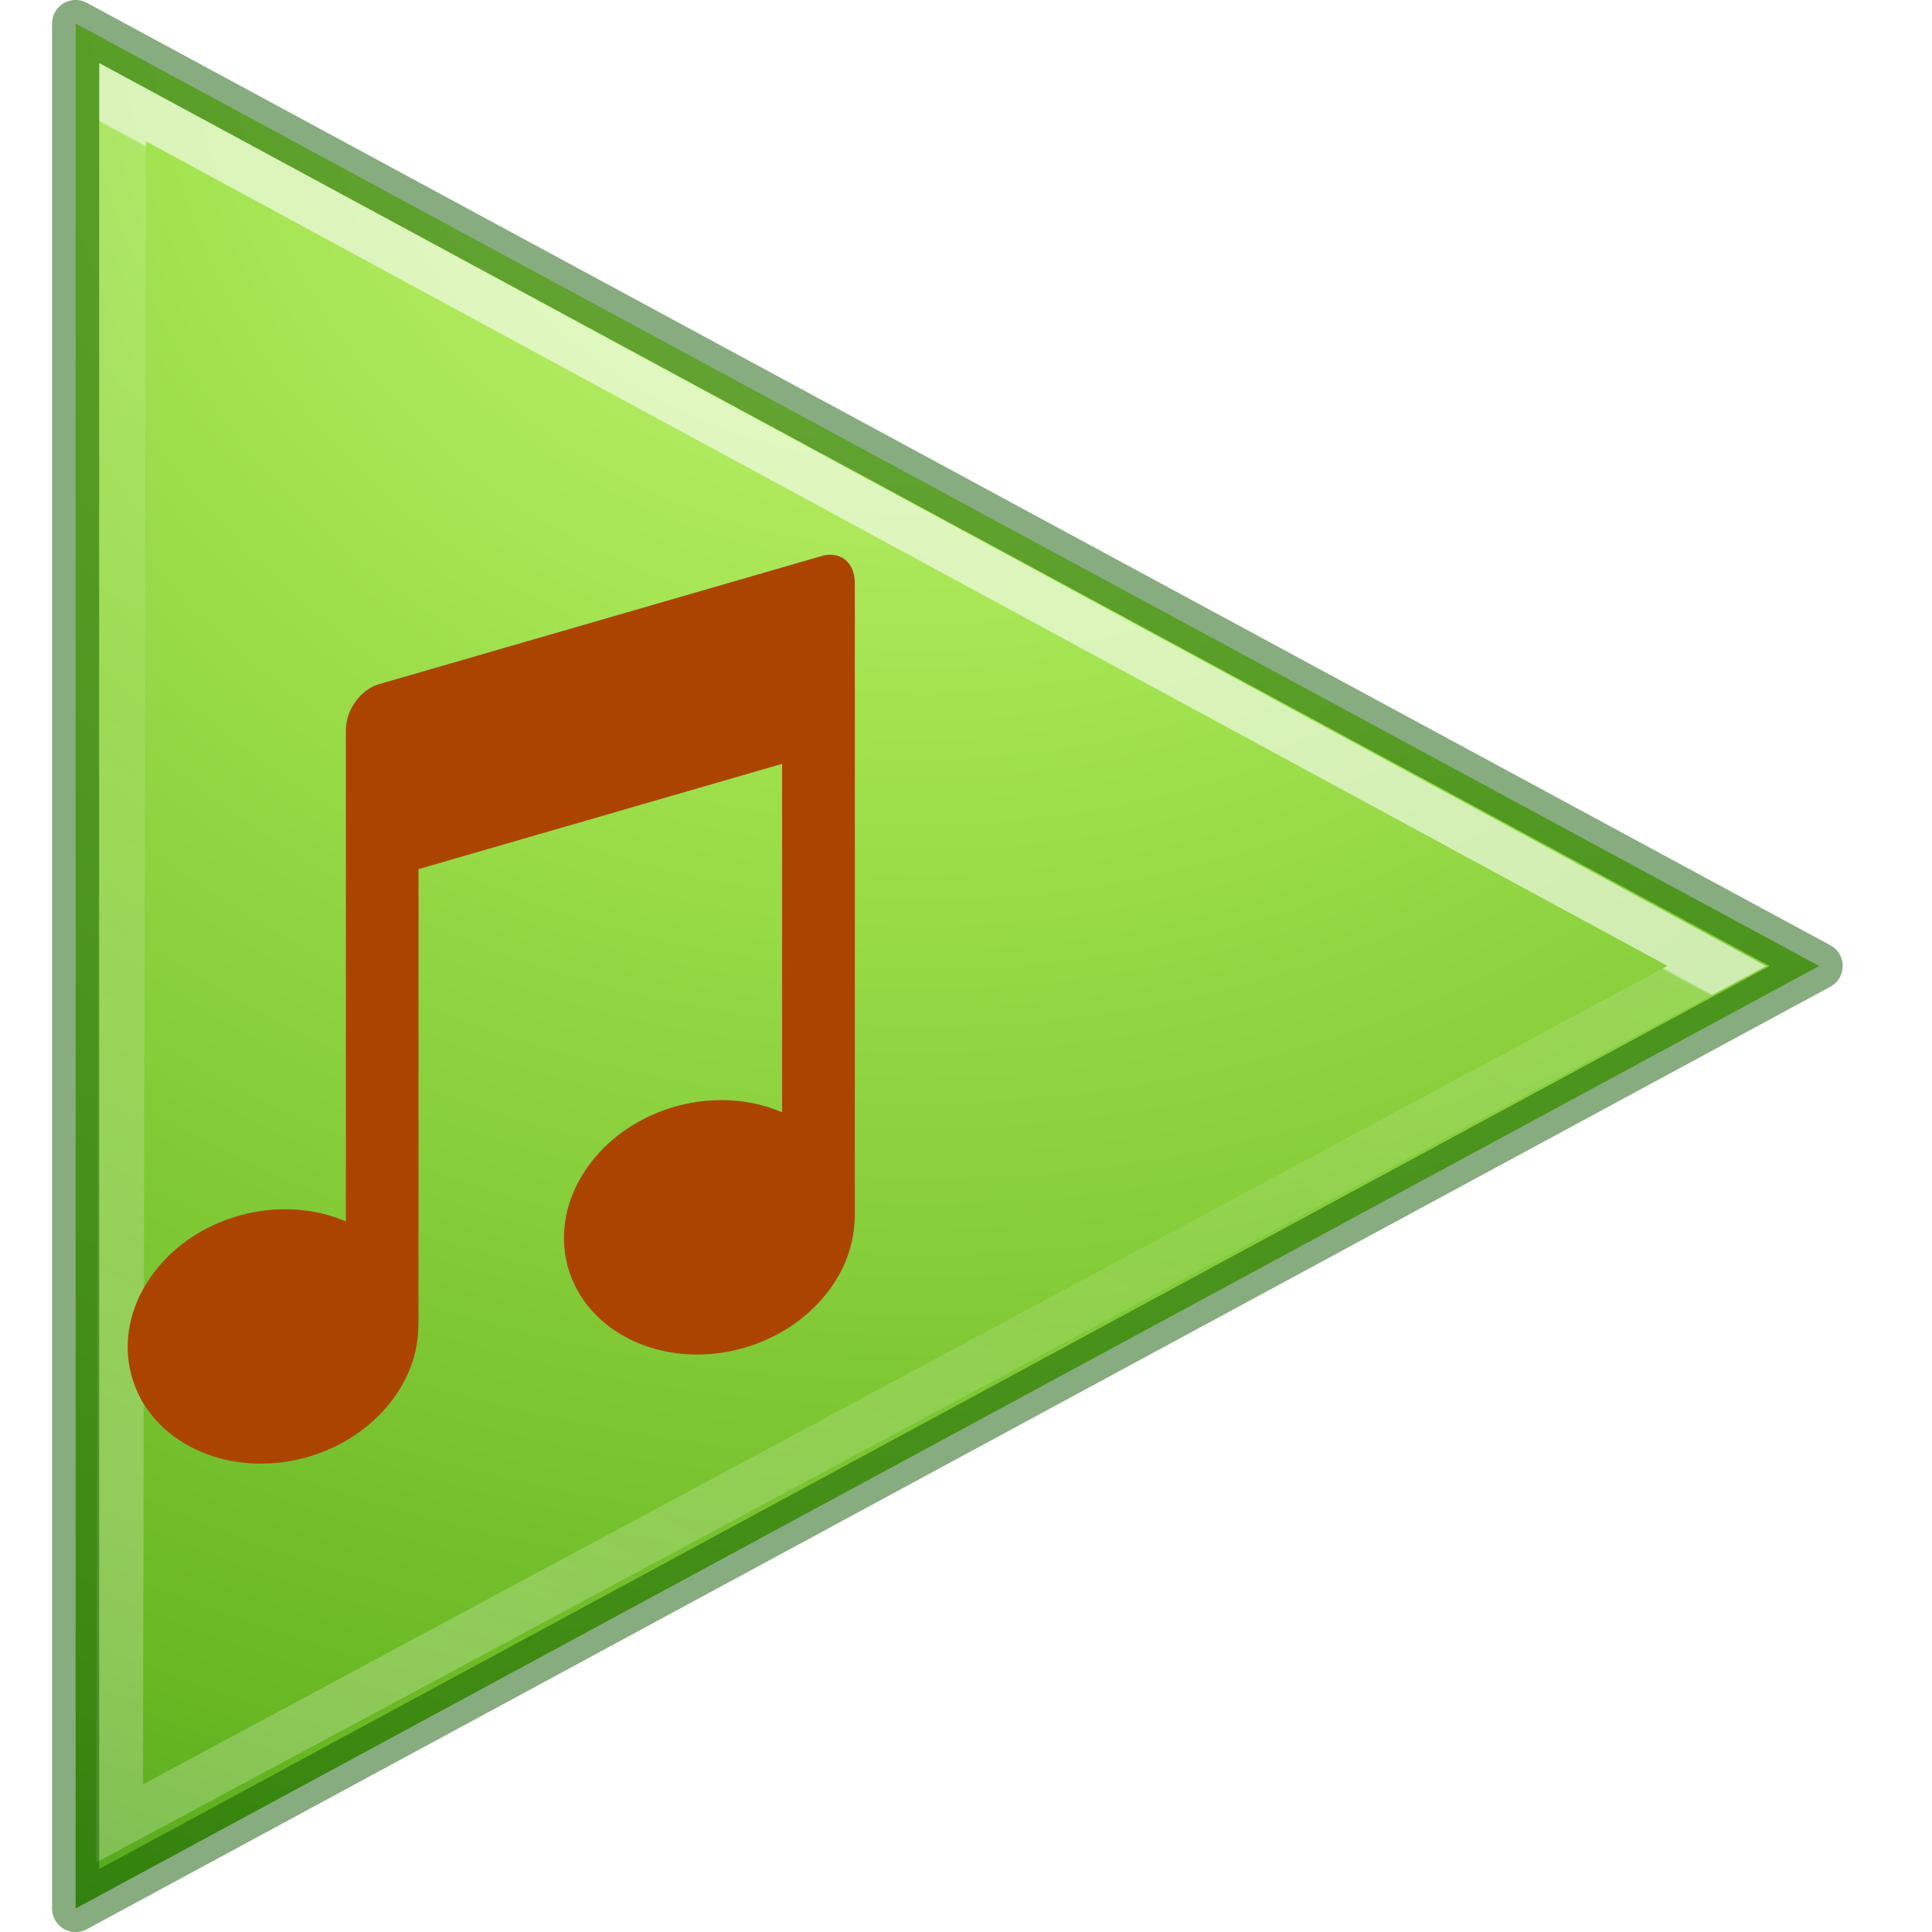
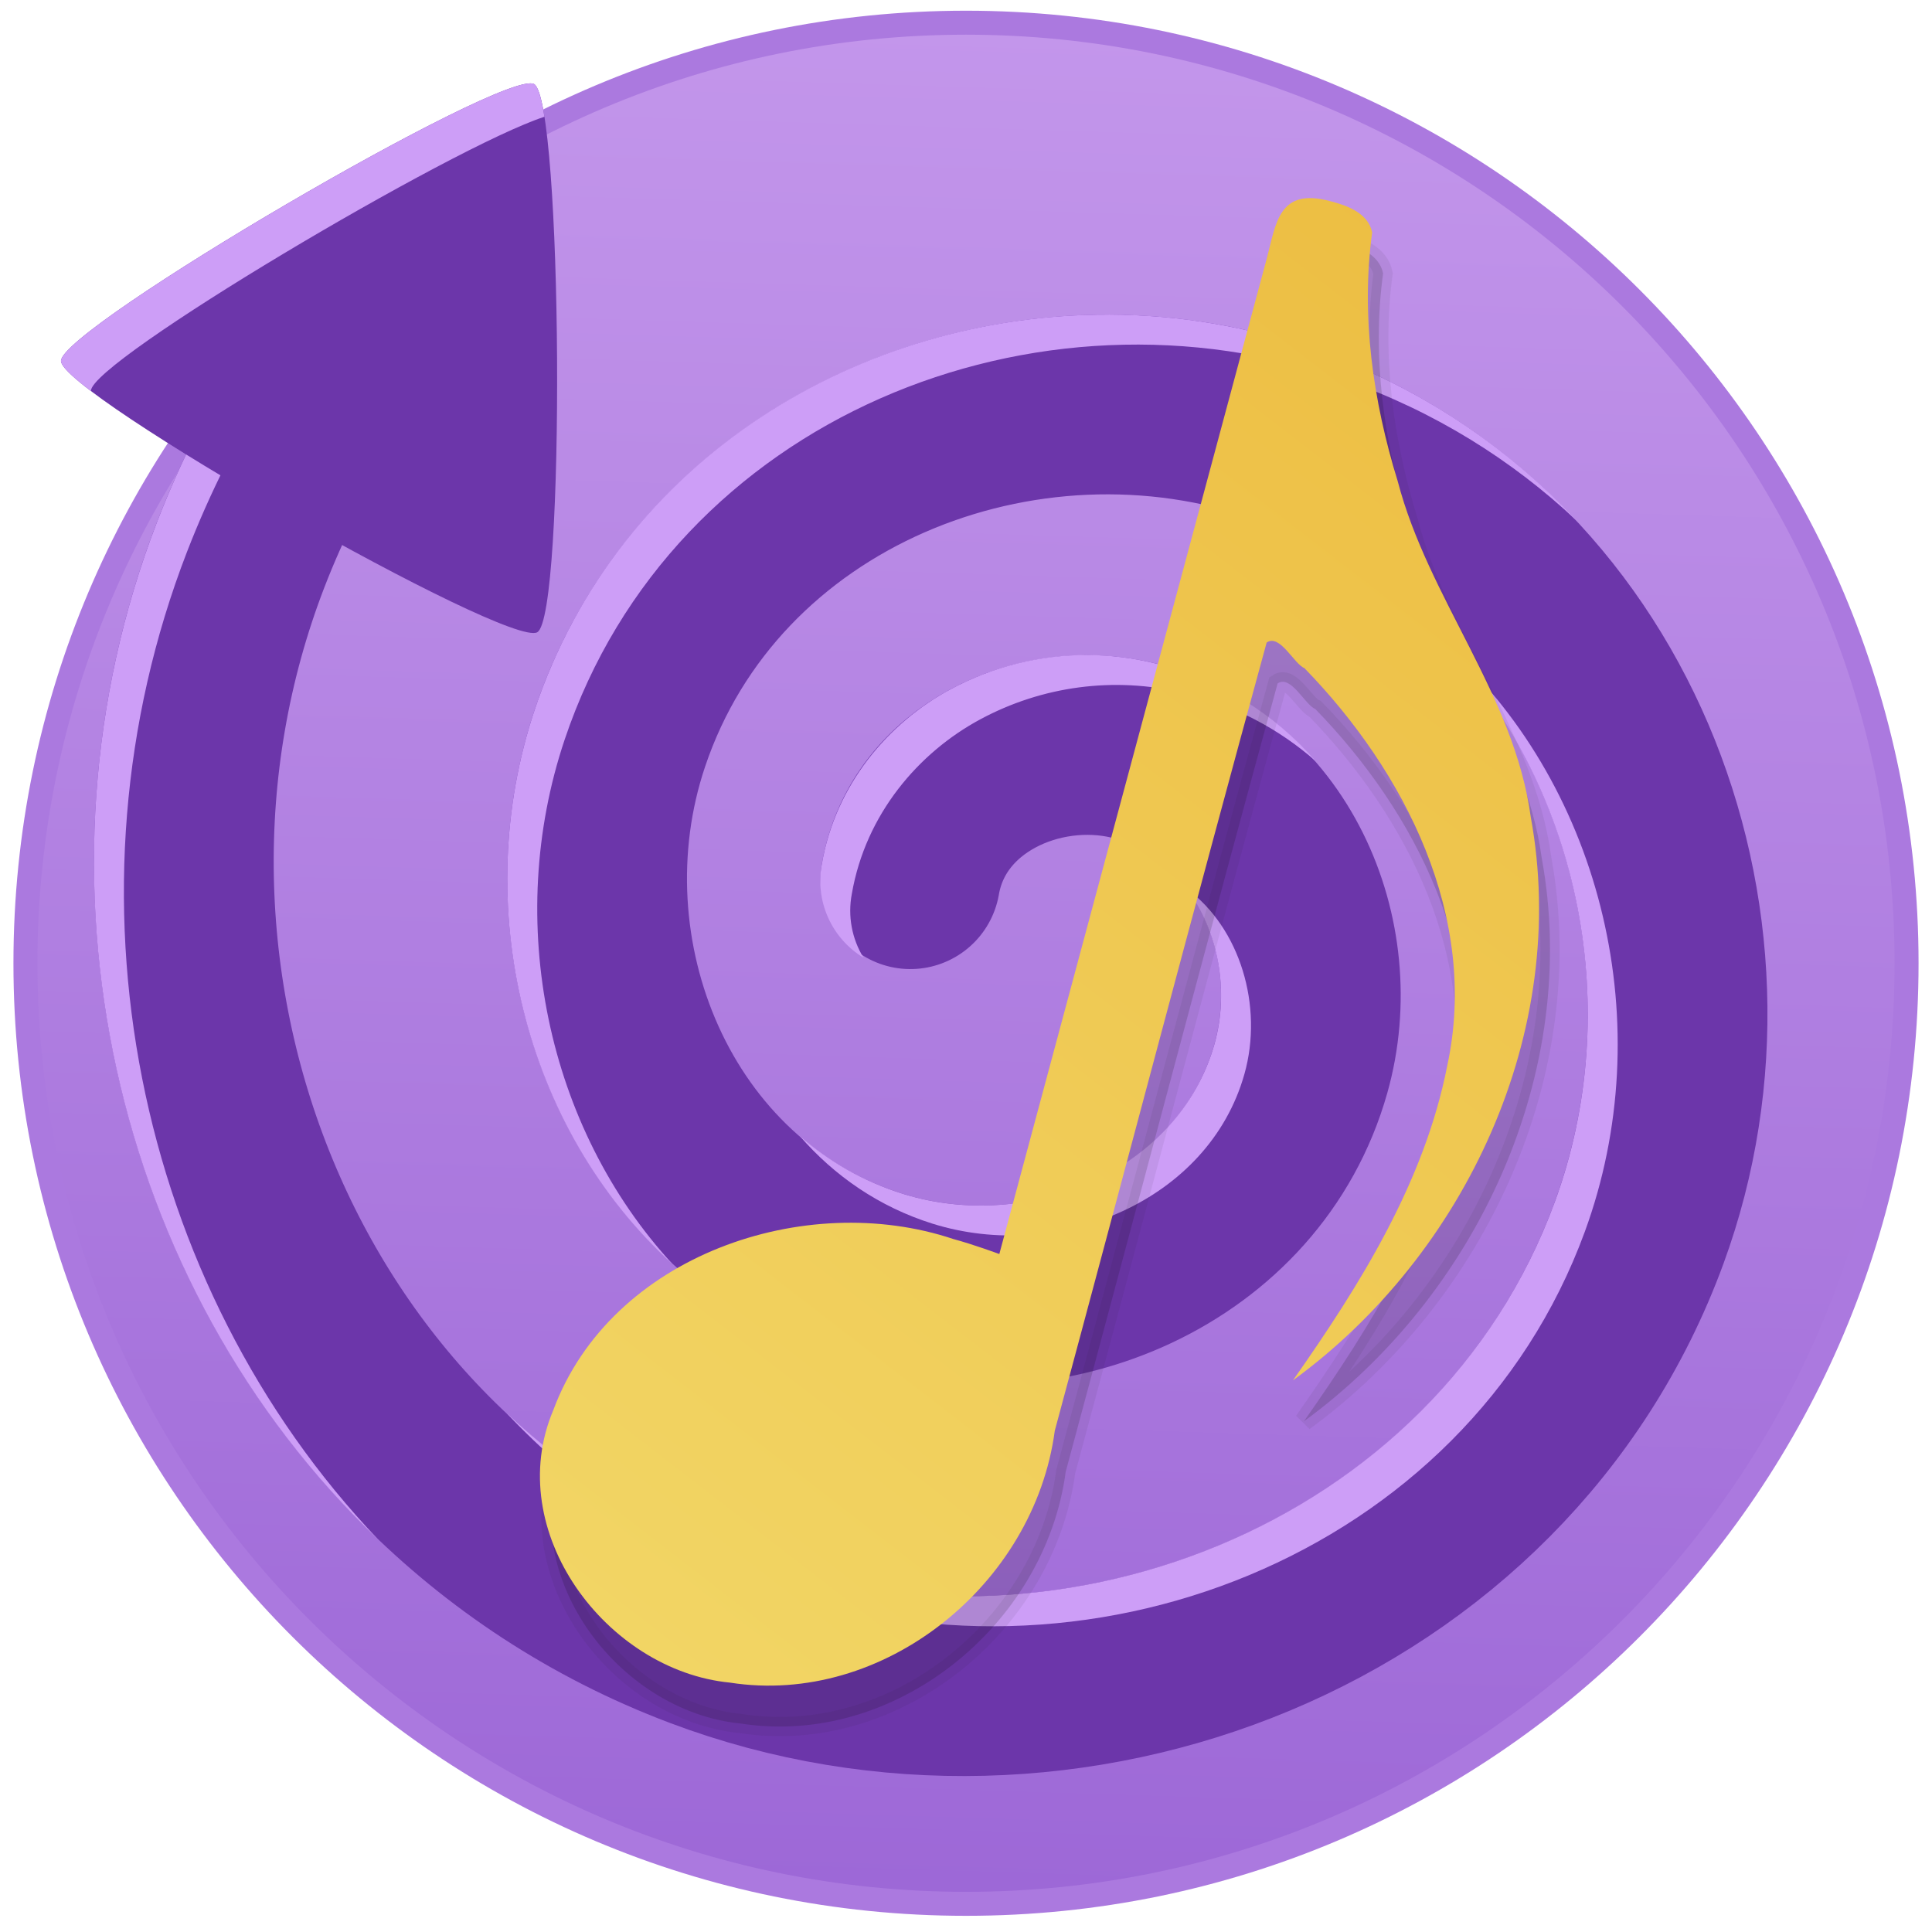
<svg xmlns="http://www.w3.org/2000/svg" xmlns:xlink="http://www.w3.org/1999/xlink" version="1.1" width="48" height="48" id="svg3326">
  <defs id="defs3328">
+     <linearGradient id="linearGradient28086">
+       <stop id="stop28082" offset="0" style="stop-color:#ecba3d;stop-opacity:1" />
+       <stop id="stop28084" offset="1" style="stop-color:#f2d666;stop-opacity:1" />
+     </linearGradient>
+     <marker orient="auto" refY="0" refX="0" id="TriangleOutS" style="overflow:visible">
+       <path id="path1114" d="M 5.77,0 -2.88,5 V -5 Z" style="fill:#000000;fill-opacity:1;fill-rule:evenodd;stroke:#000000;stroke-width:1pt;stroke-opacity:1" transform="scale(0.2)" />
+     </marker>
+     <marker orient="auto" refY="0" refX="0" id="DotM" style="overflow:visible">
+       <path id="path1030" d="m -2.5,-1 c 0,2.76 -2.24,5 -5,5 -2.76,0 -5,-2.24 -5,-5 0,-2.76 2.24,-5 5,-5 2.76,0 5,2.24 5,5 z" style="fill:#000000;fill-opacity:1;fill-rule:evenodd;stroke:#000000;stroke-width:1pt;stroke-opacity:1" transform="matrix(0.4,0,0,0.4,2.96,0.4)" />
+     </marker>
+     <marker orient="auto" refY="0" refX="0" id="DiamondL" style="overflow:visible">
+       <path id="path1045" d="M 0,-7.071 -7.071,0 0,7.071 7.071,0 Z" style="fill:#000000;fill-opacity:1;fill-rule:evenodd;stroke:#000000;stroke-width:1pt;stroke-opacity:1" transform="scale(0.8)" />
+     </marker>
+     <marker style="overflow:visible" id="marker24093" refX="0" refY="0" orient="auto">
+       <path transform="scale(-0.2)" style="fill:#85caf2;fill-opacity:1;fill-rule:evenodd;stroke:#85caf2;stroke-width:1pt;stroke-opacity:1" d="M 5.77,0 -2.88,5 V -5 Z" id="path24091" />
+     </marker>
+     <marker orient="auto" refY="0" refX="0" id="marker22425" style="overflow:visible">
+       <path id="path22423" d="M 5.77,0 -2.88,5 V -5 Z" style="fill:#01090d;fill-opacity:1;fill-rule:evenodd;stroke:#01090d;stroke-width:1pt;stroke-opacity:1" transform="scale(-0.2)" />
+     </marker>
+     <marker style="overflow:visible" id="marker9795" refX="0" refY="0" orient="auto">
+       <path transform="scale(-0.2)" style="fill:#85caf2;fill-opacity:1;fill-rule:evenodd;stroke:#85caf2;stroke-width:1pt;stroke-opacity:1" d="M 5.77,0 -2.88,5 V -5 Z" id="path9793" />
+     </marker>
+     <marker style="overflow:visible" id="marker4975" refX="0" refY="0" orient="auto">
+       <path transform="scale(-0.2)" style="fill:#85caf2;fill-opacity:1;fill-rule:evenodd;stroke:#85caf2;stroke-width:1pt;stroke-opacity:1" d="M 5.77,0 -2.88,5 V -5 Z" id="path4973" />
+     </marker>
+     <marker style="overflow:visible" id="marker4471" refX="0" refY="0" orient="auto">
+       <path transform="scale(-0.2)" style="fill:#341654;fill-opacity:1;fill-rule:evenodd;stroke:#341654;stroke-width:1pt;stroke-opacity:1" d="M 5.77,0 -2.88,5 V -5 Z" id="path4469" />
+     </marker>
+     <marker style="overflow:visible" id="marker4135" refX="0" refY="0" orient="auto">
+       <path transform="scale(-0.2)" style="fill:#85caf2;fill-opacity:1;fill-rule:evenodd;stroke:#85caf2;stroke-width:1pt;stroke-opacity:1" d="M 5.77,0 -2.88,5 V -5 Z" id="path4133" />
+     </marker>
+     <marker orient="auto" refY="0" refX="0" id="marker3467" style="overflow:visible">
+       <path id="path3465" d="M 5.77,0 -2.88,5 V -5 Z" style="fill:#341654;fill-opacity:1;fill-rule:evenodd;stroke:#341654;stroke-width:1pt;stroke-opacity:1" transform="scale(-0.2)" />
+     </marker>
+     <linearGradient id="linearGradient36194">
+       <stop id="stop36186" style="stop-color:#e2e2e2;stop-opacity:0.733" offset="0" />
+       <stop id="stop36188" style="stop-color:#dadada;stop-opacity:0.149" offset=".063" />
+       <stop id="stop36190" style="stop-color:#d9d9d9;stop-opacity:0.224" offset=".951" />
+       <stop id="stop36192" style="stop-color:#c1c1c1;stop-opacity:0.474" offset="1" />
+     </linearGradient>
+     <linearGradient id="linearGradient31686">
+       <stop id="stop31682" offset="0" style="stop-color:#c6f27b;stop-opacity:1" />
+       <stop id="stop31684" offset="1" style="stop-color:#8ec947;stop-opacity:1" />
+     </linearGradient>
+     <marker orient="auto" refY="0" refX="0" id="marker1293" style="overflow:visible">
+       <path id="path1169" d="M 5.77,0 -2.88,5 V -5 Z" style="fill:none;fill-opacity:0.439;fill-rule:evenodd;stroke:#9f9f9f;stroke-width:1pt;stroke-opacity:1" transform="scale(-0.2)" />
+     </marker>
+     <linearGradient id="linearGradient1011">
+       <stop offset="0" style="stop-color:#e2e2e2;stop-opacity:0.733" id="stop1003" />
+       <stop offset=".063" style="stop-color:#ffffff;stop-opacity:0.235" id="stop1005" />
+       <stop offset=".951" style="stop-color:#ffffff;stop-opacity:0.157" id="stop1007" />
+       <stop offset="1" style="stop-color:#c1c1c1;stop-opacity:0.393" id="stop1009" />
+     </linearGradient>
+     <linearGradient id="linearGradient966-6">
+       <stop style="stop-color:#c6f27b;stop-opacity:1" offset="0" id="stop962" />
+       <stop style="stop-color:#93d049;stop-opacity:1" offset="1" id="stop964" />
+     </linearGradient>
+     <marker style="overflow:visible" id="marker3551" refX="0" refY="0" orient="auto">
+       <path transform="matrix(0.3,0,0,0.3,-0.69,0)" d="M 8.719,4.034 -2.207,0.016 8.719,-4.002 c -1.745,2.372 -1.735,5.617 -6e-7,8.035 z" style="fill:#93d049;fill-opacity:1;fill-rule:evenodd;stroke:none;stroke-width:0.625;stroke-linejoin:round;stroke-opacity:1" id="path3549" />
+     </marker>
+     <marker orient="auto-start-reverse" refY="3" refX="5" id="ExperimentalArrow">
+       <path id="path1341" d="M 10,3 0,6 V 0 Z" style="fill:context-stroke;stroke:#93d049;stroke-opacity:1" />
+     </marker>
+     <marker orient="auto" refY="0" refX="0" id="TriangleInM" style="overflow:visible">
+       <path id="path1224" d="M 5.77,0 -2.88,5 V -5 Z" style="fill:#85caf2;fill-opacity:1;fill-rule:evenodd;stroke:#85caf2;stroke-width:1pt;stroke-opacity:1" transform="scale(-0.4)" />
+     </marker>
+     <marker orient="auto" refY="0" refX="0" id="TriangleInS" style="overflow:visible">
+       <path id="path1227" d="M 5.77,0 -2.88,5 V -5 Z" style="fill:#000000;fill-opacity:1;fill-rule:evenodd;stroke:#000000;stroke-width:1pt;stroke-opacity:1" transform="scale(-0.2)" />
+     </marker>
+     <marker orient="auto" refY="0" refX="0" id="Arrow1Sstart" style="overflow:visible">
+       <path id="path1100" d="M 0,0 5,-5 -12.5,0 5,5 Z" style="fill:#93d049;fill-opacity:1;fill-rule:evenodd;stroke:#93d049;stroke-width:1pt;stroke-opacity:1" transform="matrix(0.2,0,0,0.2,1.2,0)" />
+     </marker>
+     <marker style="overflow:visible" id="marker3234" refX="0" refY="0" orient="auto">
+       <path transform="scale(-0.4)" style="fill:#93d049;fill-opacity:1;fill-rule:evenodd;stroke:#93d049;stroke-width:1pt;stroke-opacity:1" d="M 5.77,0 -2.88,5 V -5 Z" id="path3232" />
+     </marker>
+     <linearGradient id="linearGradient2920">
+       <stop style="stop-color:#c396eb;stop-opacity:1;" offset="0" id="stop2916" />
+       <stop style="stop-color:#9d68d7;stop-opacity:1" offset="1" id="stop2918" />
+     </linearGradient>
+     <marker orient="auto" refY="0" refX="0" id="marker1974" style="overflow:visible">
+       <path id="path1972" d="M 5.77,0 -2.88,5 V -5 Z" style="fill:#93d049;fill-opacity:1;fill-rule:evenodd;stroke:#93d049;stroke-width:1pt;stroke-opacity:1" transform="scale(-0.4)" />
+     </marker>
+     <marker orient="auto" refY="0" refX="0" id="marker1562" style="overflow:visible">
+       <path id="path1560" d="M 5.77,0 -2.88,5 V -5 Z" style="fill:#93d049;fill-opacity:1;fill-rule:evenodd;stroke:#93d049;stroke-width:1pt;stroke-opacity:1" transform="scale(-0.4)" />
+     </marker>
    <linearGradient id="linearGradient3242-7-3-8-0-4-58-06">
      <stop offset="0" style="stop-color:#cdf87e;stop-opacity:1" id="stop3244-5-8-5-6-4-3-8" />
      <stop offset="0.262" style="stop-color:#a2e34f;stop-opacity:1" id="stop3246-9-5-1-5-3-0-7" />
      <stop offset="0.661" style="stop-color:#68b723;stop-opacity:1" id="stop3248-7-2-0-7-5-35-9" />
      <stop offset="1" style="stop-color:#1d7e0d;stop-opacity:1" id="stop3250-8-2-8-5-6-40-4" />
    </linearGradient>
-     <linearGradient gradientTransform="matrix(1.745985,0,0,1.721333,-21.26732,-21.65872)" gradientUnits="userSpaceOnUse" xlink:href="#linearGradient4275" id="linearGradient3038" y2="35.86" x2="17.064" y1="20.775" x1="25.354" />
+     <linearGradient gradientTransform="matrix(9.309598,0,0,9.178155,-110.4678,-115.4432)" gradientUnits="userSpaceOnUse" xlink:href="#linearGradient4275" id="linearGradient3038" y2="35.86" x2="17.064" y1="20.775" x1="25.354" />
    <linearGradient id="linearGradient4275">
      <stop id="stop4277" style="stop-color:#ffffff;stop-opacity:1" offset="0" />
      <stop id="stop4279" style="stop-color:#ffffff;stop-opacity:0.235" offset="0.002" />
      <stop id="stop4281" style="stop-color:#ffffff;stop-opacity:0.157" offset="0.392" />
      <stop id="stop4283" style="stop-color:#ffffff;stop-opacity:0.392" offset="1" />
    </linearGradient>
-     <radialGradient gradientTransform="matrix(0,2.234743,-2.425145,0,139.7838,-145.921)" gradientUnits="userSpaceOnUse" xlink:href="#linearGradient3242-7-3-8-0-4-58-06" id="radialGradient3900-3" fy="48.19" fx="65.08" r="31" cy="48.19" cx="65.08" />
+     <radialGradient gradientTransform="matrix(0,11.91566,-12.93088,0,748.2575,-778.01)" gradientUnits="userSpaceOnUse" xlink:href="#linearGradient3242-7-3-8-0-4-58-06" id="radialGradient3900-3" fy="48.19" fx="65.08" r="31" cy="48.19" cx="65.08" />
    <linearGradient y2="609.505" x2="302.857" y1="366.648" x1="302.857" gradientTransform="matrix(0.05498057,0,0,0.01200487,-79.64357,21.93261)" gradientUnits="userSpaceOnUse" id="linearGradient3118" xlink:href="#linearGradient5048" />
    <linearGradient id="linearGradient5048">
      <stop offset="0" style="stop-color:#000000;stop-opacity:0" id="stop5050" />
      <stop offset="0.5" style="stop-color:#000000;stop-opacity:1" id="stop5056" />
      <stop offset="1" style="stop-color:#000000;stop-opacity:0" id="stop5052" />
    </linearGradient>
    <radialGradient r="117.143" fy="486.648" fx="605.714" cy="486.648" cx="605.714" gradientTransform="matrix(-0.01881546,0,0,0.01200487,-61.70656,21.93263)" gradientUnits="userSpaceOnUse" id="radialGradient3115" xlink:href="#linearGradient5060" />
    <linearGradient id="linearGradient5060">
      <stop offset="0" style="stop-color:#000000;stop-opacity:1" id="stop5062" />
      <stop offset="1" style="stop-color:#000000;stop-opacity:0" id="stop5064" />
    </linearGradient>
    <radialGradient r="117.143" fy="486.648" fx="605.714" cy="486.648" cx="605.714" gradientTransform="matrix(0.01881548,0,0,0.01200487,-57.83748,21.93263)" gradientUnits="userSpaceOnUse" id="radialGradient3112" xlink:href="#linearGradient5060" />
    <linearGradient y2="47.013" x2="25.132" y1="0.985" x1="25.132" gradientTransform="matrix(0.793311,0,0,0.7630078,-78.80495,-9.42425)" gradientUnits="userSpaceOnUse" id="linearGradient3109" xlink:href="#linearGradient3600" />
    <linearGradient id="linearGradient3600">
      <stop offset="0" style="stop-color:#f4f4f4;stop-opacity:1" id="stop3602" />
      <stop offset="1" style="stop-color:#dbdbdb;stop-opacity:1" id="stop3604" />
    </linearGradient>
    <linearGradient y2="42.111" x2="24" y1="5.94" x1="24" gradientTransform="matrix(0.7283595,0,0,0.927003,-77.24611,-12.1896)" gradientUnits="userSpaceOnUse" id="linearGradient3106" xlink:href="#linearGradient3403" />
    <linearGradient id="linearGradient3403">
      <stop id="stop3405" style="stop-color:#ffffff;stop-opacity:1" offset="0" />
      <stop id="stop3407" style="stop-color:#ffffff;stop-opacity:0.235" offset="0" />
      <stop id="stop3409" style="stop-color:#ffffff;stop-opacity:0.157" offset="1" />
      <stop id="stop3411" style="stop-color:#ffffff;stop-opacity:0.392" offset="1" />
    </linearGradient>
    <linearGradient y2="2.906" x2="-51.786" y1="50.786" x1="-51.786" gradientTransform="matrix(0.6594387,0,0,0.7306668,-30.84788,-10.7475)" gradientUnits="userSpaceOnUse" id="linearGradient3170" xlink:href="#linearGradient3104-6" />
    <linearGradient id="linearGradient3104-6">
      <stop id="stop3106-3" style="stop-color:#000000;stop-opacity:0.318" offset="0" />
      <stop id="stop3108-9" style="stop-color:#000000;stop-opacity:0.24" offset="1" />
    </linearGradient>
    <linearGradient y2="75.924" x2="23.505" y1="21.422" x1="38.172" gradientTransform="matrix(0.5732751,-0.1554239,0.1542805,0.5825869,-12.73835,1.878769)" gradientUnits="userSpaceOnUse" id="linearGradient4321" xlink:href="#linearGradient4417" />
    <linearGradient id="linearGradient4417">
      <stop style="stop-color:#ffa154;stop-opacity:1" offset="0" id="stop4419" />
      <stop style="stop-color:#cc3b02;stop-opacity:1" offset="1" id="stop4421" />
    </linearGradient>
+     <linearGradient id="linearGradient4170">
+       <stop id="stop869" offset="0" style="stop-color:#93d049;stop-opacity:1" />
+       <stop id="stop871" offset="1" style="stop-color:#378a04;stop-opacity:1" />
+     </linearGradient>
+     <linearGradient xlink:href="#linearGradient3924-2-2-5-8" gradientUnits="userSpaceOnUse" gradientTransform="matrix(5.955903,0,0,5.971914,-14.94191,-14.98377)" y2="43" y1="5" x2="24" x1="24" id="linearGradient3180" />
+     <linearGradient id="linearGradient3924-2-2-5-8">
+       <stop id="stop875" style="stop-color:#ffffff;stop-opacity:1" offset="0" />
+       <stop id="stop877" style="stop-color:#ffffff;stop-opacity:0.235" offset=".063" />
+       <stop id="stop879" style="stop-color:#ffffff;stop-opacity:0.157" offset=".951" />
+       <stop id="stop881" style="stop-color:#ffffff;stop-opacity:0.392" offset="1" />
+     </linearGradient>
+     <radialGradient xlink:href="#linearGradient3688-166-749-4-0-3-8" gradientUnits="userSpaceOnUse" gradientTransform="matrix(2.003784,0,0,1.4,27.98813,-17.4)" fy="43.5" fx="4.993" r="2.5" cy="43.5" cx="4.993" id="radialGradient3337-2-2" />
+     <linearGradient id="linearGradient3688-166-749-4-0-3-8">
+       <stop id="stop885" style="stop-color:#181818;stop-opacity:1" offset="0" />
+       <stop id="stop887" style="stop-color:#181818;stop-opacity:0" offset="1" />
+     </linearGradient>
+     <radialGradient xlink:href="#linearGradient3688-166-749-4-0-3-8" gradientUnits="userSpaceOnUse" gradientTransform="matrix(2.003784,0,0,1.4,-20.01187,-104.4)" fy="43.5" fx="4.993" r="2.5" cy="43.5" cx="4.993" id="radialGradient3339-1-4" />
+     <linearGradient id="linearGradient3702-501-757-8-4-1-1">
+       <stop id="stop896" style="stop-color:#181818;stop-opacity:0" offset="0" />
+       <stop id="stop898" style="stop-color:#181818;stop-opacity:1" offset=".5" />
+       <stop id="stop900" style="stop-color:#181818;stop-opacity:0" offset="1" />
+     </linearGradient>
+     <linearGradient xlink:href="#linearGradient3702-501-757-8-4-1-1" gradientUnits="userSpaceOnUse" y2="39.999" y1="47.028" x2="25.058" x1="25.058" id="linearGradient4159" />
+     <linearGradient xlink:href="#linearGradient4170" gradientUnits="userSpaceOnUse" y2="59" y1="5" x2="32" x1="32" id="linearGradient4166" gradientTransform="matrix(4.157895,0,0,4.157895,-5.052852,-4.710531)" />
+     <radialGradient xlink:href="#linearGradient3688-166-749-4-0-3-8" gradientUnits="userSpaceOnUse" gradientTransform="matrix(2.003784,0,0,1.4,27.98813,-17.4)" fy="43.5" fx="4.993" r="2.5" cy="43.5" cx="4.993" id="radialGradient3337-2-2-5" />
+     <radialGradient xlink:href="#linearGradient3688-166-749-4-0-3-8" gradientUnits="userSpaceOnUse" gradientTransform="matrix(2.003784,0,0,1.4,-20.01187,-104.4)" fy="43.5" fx="4.993" r="2.5" cy="43.5" cx="4.993" id="radialGradient3339-1-4-9" />
+     <linearGradient xlink:href="#linearGradient2920" id="linearGradient2950" gradientUnits="userSpaceOnUse" x1="61.558" y1="194.856" x2="176.621" y2="55.669" />
+     <mask maskUnits="userSpaceOnUse" id="mask2946">
+       <path style="color:#000000;clip-rule:nonzero;display:inline;overflow:visible;visibility:visible;opacity:1;isolation:auto;mix-blend-mode:normal;color-interpolation:sRGB;color-interpolation-filters:linearRGB;solid-color:#000000;solid-opacity:1;fill:url(#linearGradient2950);fill-opacity:1;fill-rule:nonzero;stroke:none;stroke-width:5.792;stroke-linecap:butt;stroke-linejoin:miter;stroke-miterlimit:4;stroke-dasharray:none;stroke-dashoffset:0;stroke-opacity:1;marker:none;color-rendering:auto;image-rendering:auto;shape-rendering:auto;text-rendering:auto;enable-background:accumulate" d="m 170.807,54.608 c -0.63,-0.11 -1.318,-0.062 -2.048,0.147 L 98.19,75.186 c -2.917,0.845 -5.26,4.111 -5.26,7.319 v 78.262 c -5.045,-2.18 -11.007,-2.539 -16.698,-1.007 -12.481,3.384 -20.307,14.78 -17.478,25.454 2.831,10.665 15.231,16.569 27.705,13.191 10.277,-2.799 17.678,-11.176 18.01,-20.386 l 0.045,-1.584 v -71.791 l 57.922,-16.766 v 55.512 c -5.045,-2.18 -11.007,-2.539 -16.698,-1.007 -12.481,3.384 -20.307,14.78 -17.478,25.454 2.831,10.665 15.231,16.569 27.705,13.191 10.277,-2.799 17.678,-11.176 18.01,-20.386 l 0.045,-0.611 V 59.02 c 0,-2.407 -1.322,-4.083 -3.213,-4.412 z" id="path2948" />
+     </mask>
+     <linearGradient xlink:href="#linearGradient2920" id="linearGradient947" gradientUnits="userSpaceOnUse" gradientTransform="matrix(0.8843085,0,0,0.8843085,266.5639,17.63047)" x1="61.558" y1="194.856" x2="176.621" y2="55.669" />
+     <linearGradient xlink:href="#linearGradient966-6" id="linearGradient1021" gradientUnits="userSpaceOnUse" x1="128.265" y1="22.77" x2="133.458" y2="228.819" />
+     <mask maskUnits="userSpaceOnUse" id="mask1017">
+       <circle r="103.019" cy="127.095" cx="128" id="circle1019" style="opacity:1;fill:url(#linearGradient1021);fill-opacity:1;fill-rule:evenodd;stroke:none;stroke-width:0;stroke-linecap:round;stroke-linejoin:round;stroke-miterlimit:4;stroke-dasharray:none;stroke-dashoffset:0;stroke-opacity:0.522;paint-order:markers fill stroke" />
+     </mask>
+     <linearGradient xlink:href="#linearGradient2920" id="linearGradient1795" gradientUnits="userSpaceOnUse" gradientTransform="matrix(0.2239388,0,0,0.2239388,-4.664168,203.4703)" x1="129.086" y1="23.176" x2="122.622" y2="229.876" />
+     <linearGradient xlink:href="#linearGradient36194" id="linearGradient1797" gradientUnits="userSpaceOnUse" x1="130.705" y1="25.857" x2="128.954" y2="229.079" />
+     <linearGradient xlink:href="#linearGradient31686" id="linearGradient1799" gradientUnits="userSpaceOnUse" gradientTransform="matrix(0.9187645,0,0,0.9187645,14.97629,11.25205)" x1="173.65" y1="57.028" x2="68.535" y2="197.263" />
+     <radialGradient xlink:href="#linearGradient3688-166-749-4-0-3-8" id="radialGradient3946" gradientUnits="userSpaceOnUse" gradientTransform="matrix(1.974098,0,0,1.4,26.45127,-17.40253)" cx="4.993" cy="43.5" fx="4.993" fy="43.5" r="2.5" />
+     <radialGradient xlink:href="#linearGradient3688-166-749-4-0-3-8" id="radialGradient3948" gradientUnits="userSpaceOnUse" gradientTransform="matrix(1.974098,0,0,1.4,-21.54873,-104.3975)" cx="4.993" cy="43.5" fx="4.993" fy="43.5" r="2.5" />
+     <linearGradient xlink:href="#linearGradient3702-501-757-8-4-1-1" id="linearGradient3950" gradientUnits="userSpaceOnUse" x1="25.058" y1="47.028" x2="25.058" y2="39.999" gradientTransform="matrix(0.8796297,0,0,1,2.888892,-0.00253193)" />
+     <radialGradient xlink:href="#linearGradient5060" id="radialGradient3976" gradientUnits="userSpaceOnUse" gradientTransform="matrix(1.414902,0,0,0.1697883,406.0032,133.7437)" cx="-4.029" cy="93.468" fx="-4.029" fy="93.468" r="35.338" />
+     <linearGradient xlink:href="#linearGradient3924" id="linearGradient3965" gradientUnits="userSpaceOnUse" gradientTransform="matrix(2.72973,0,0,2.72973,321.7894,17.09874)" x1="24" y1="6.04" x2="24" y2="48.535" />
+     <linearGradient id="linearGradient3924">
+       <stop id="stop3926" style="stop-color:#ffffff;stop-opacity:1" offset="0" />
+       <stop id="stop3928" style="stop-color:#ffffff;stop-opacity:0.235" offset="0.063" />
+       <stop id="stop3930" style="stop-color:#ffffff;stop-opacity:0.157" offset="0.951" />
+       <stop id="stop3932" style="stop-color:#ffffff;stop-opacity:0.392" offset="1" />
+     </linearGradient>
+     <linearGradient xlink:href="#linearGradient899" id="linearGradient910" gradientUnits="userSpaceOnUse" gradientTransform="translate(198.8255,27.08522)" x1="201.477" y1="6.027" x2="201.477" y2="123.027" />
+     <linearGradient id="linearGradient899">
+       <stop offset="0" style="stop-color:#f282f1;stop-opacity:1" id="stop895" />
+       <stop offset="1" style="stop-color:#a56de2;stop-opacity:1" id="stop897" />
+     </linearGradient>
+     <linearGradient gradientTransform="translate(329.3029,31.61223)" xlink:href="#linearGradient902" id="linearGradient904" x1="32" y1="1" x2="32" y2="119" gradientUnits="userSpaceOnUse" />
+     <linearGradient id="linearGradient902">
+       <stop style="stop-color:#770087;stop-opacity:1;" offset="0" id="stop898-6" />
+       <stop style="stop-color:#452981;stop-opacity:1" offset="1" id="stop900-4" />
+     </linearGradient>
+     <linearGradient x1="183.867" y1="33.44" x2="158.697" y2="41.644" id="linearGradient5228-5" xlink:href="#linearGradient966-6" gradientUnits="userSpaceOnUse" gradientTransform="matrix(4.526353,-1.212833,1.220391,4.554562,-640.6238,175.2583)" />
+     <linearGradient id="linearGradient5803">
+       <stop id="stop5805" style="stop-color:#ffffff;stop-opacity:1" offset="0" />
+       <stop id="stop5807" style="stop-color:#fafafa;stop-opacity:1" offset="1" />
+     </linearGradient>
+     <linearGradient xlink:href="#linearGradient28086" id="linearGradient28076" x1="164.481" y1="-13.057" x2="129.301" y2="247" gradientUnits="userSpaceOnUse" gradientTransform="matrix(0.1610647,0.09299074,-0.09299074,0.1610647,17.15773,198.9894)" />
  </defs>
-   <path style="color:#000000;clip-rule:nonzero;display:inline;overflow:visible;visibility:visible;opacity:1;isolation:auto;mix-blend-mode:normal;color-interpolation:sRGB;color-interpolation-filters:linearRGB;solid-color:#000000;solid-opacity:1;fill:url(#radialGradient3900-3);fill-opacity:1;fill-rule:nonzero;stroke:none;stroke-width:1.154;stroke-linecap:butt;stroke-linejoin:miter;stroke-miterlimit:4;stroke-dasharray:none;stroke-dashoffset:0;stroke-opacity:1;marker:none;color-rendering:auto;image-rendering:auto;shape-rendering:auto;text-rendering:auto;enable-background:accumulate" id="path3375" d="M 1.879,47.416 V 0.585 L 45.196,24 Z" />
-   <path style="color:#000000;clip-rule:nonzero;display:inline;overflow:visible;visibility:visible;opacity:0.6;isolation:auto;mix-blend-mode:normal;color-interpolation:sRGB;color-interpolation-filters:linearRGB;solid-color:#000000;solid-opacity:1;fill:none;fill-opacity:1;fill-rule:nonzero;stroke:url(#linearGradient3038);stroke-width:1.162;stroke-linecap:butt;stroke-linejoin:miter;stroke-miterlimit:4;stroke-dasharray:none;stroke-dashoffset:0;stroke-opacity:1;marker:none;color-rendering:auto;image-rendering:auto;shape-rendering:auto;text-rendering:auto;enable-background:accumulate" id="path2294" d="M 2.971,45.302 3.045,2.535 42.652,24 Z" />
-   <path style="color:#000000;clip-rule:nonzero;display:inline;overflow:visible;visibility:visible;opacity:0.5;isolation:auto;mix-blend-mode:normal;color-interpolation:sRGB;color-interpolation-filters:linearRGB;solid-color:#000000;solid-opacity:1;fill:none;fill-opacity:1;fill-rule:nonzero;stroke:#0f5a00;stroke-width:1.171;stroke-linecap:round;stroke-linejoin:round;stroke-miterlimit:4;stroke-dasharray:none;stroke-dashoffset:0;stroke-opacity:1;marker:none;color-rendering:auto;image-rendering:auto;shape-rendering:auto;text-rendering:auto;enable-background:accumulate" id="path3375-9" d="M 1.879,47.416 V 0.585 L 45.196,24 Z" />
-   <path id="path4201" d="m 20.737,13.79 c -0.098,-0.017 -0.206,-0.01 -0.319,0.023 l -11.005,3.186 c -0.455,0.132 -0.82,0.641 -0.82,1.141 V 30.346 C 7.805,30.006 6.875,29.95 5.987,30.189 4.041,30.716 2.821,32.494 3.262,34.158 3.703,35.822 5.637,36.742 7.582,36.216 9.185,35.779 10.339,34.473 10.391,33.036 l 0.007,-0.247 V 21.593 l 9.033,-2.615 v 8.657 c -0.787,-0.34 -1.717,-0.396 -2.604,-0.157 -1.946,0.528 -3.167,2.305 -2.726,3.97 0.441,1.663 2.375,2.584 4.321,2.057 1.603,-0.436 2.757,-1.743 2.809,-3.179 l 0.007,-0.095 V 14.478 c 0,-0.375 -0.206,-0.637 -0.501,-0.688 z" style="color:#000000;clip-rule:nonzero;display:inline;overflow:visible;visibility:visible;opacity:1;isolation:auto;mix-blend-mode:normal;color-interpolation:sRGB;color-interpolation-filters:linearRGB;solid-color:#000000;solid-opacity:1;fill:#aa4400;fill-opacity:1;fill-rule:nonzero;stroke:none;stroke-width:0.903;stroke-linecap:butt;stroke-linejoin:miter;stroke-miterlimit:4;stroke-dasharray:none;stroke-dashoffset:0;stroke-opacity:1;marker:none;color-rendering:auto;image-rendering:auto;shape-rendering:auto;text-rendering:auto;enable-background:accumulate" />
+   <g id="layer1" style="display:none" transform="translate(0,-208)">
+     <rect style="opacity:1;fill:#000000;fill-opacity:1;fill-rule:evenodd;stroke:none;stroke-width:0.375;stroke-linecap:round;stroke-linejoin:round;stroke-miterlimit:4;stroke-dasharray:none;stroke-opacity:1;paint-order:markers fill stroke" id="rect866" width="48" height="48" x="0" y="-256" transform="scale(1,-1)" />
+   </g>
+   <g id="layer2" style="display:none" transform="translate(0,-208)">
+     <g transform="matrix(6.565109,0,0,2.969925,-29.5626,111.4135)" style="opacity:0.6" id="g1015">
+       <rect width="5" height="7" x="38" y="40" style="fill:url(#radialGradient3337-2-2-5);fill-opacity:1;stroke:none" id="rect1009" />
+       <rect width="5" height="7" x="-10" y="-47" transform="scale(-1)" style="fill:url(#radialGradient3339-1-4-9);fill-opacity:1;stroke:none" id="rect1011" />
+       <rect width="28" height="7" x="10" y="40" style="fill:url(#linearGradient4159);fill-opacity:1;stroke:none" id="rect1013" />
+     </g>
+     <rect width="228.684" height="228.684" x="13.658" y="14" rx="12.474" ry="12.474" style="color:#000000;display:inline;overflow:visible;visibility:visible;opacity:1;fill:url(#linearGradient4166);fill-opacity:1;fill-rule:nonzero;stroke:none;stroke-width:4.158;marker:none;enable-background:accumulate" id="rect1017" />
+     <rect width="220.368" height="220.959" x="17.816" y="17.867" rx="8.316" ry="8.316" style="opacity:0.3;fill:none;stroke:url(#linearGradient3180);stroke-width:4.158;stroke-linecap:round;stroke-linejoin:round;stroke-miterlimit:4;stroke-dasharray:none;stroke-dashoffset:0;stroke-opacity:1" id="rect1021" />
+     <rect width="228.684" height="228.684" x="13.658" y="14" rx="12.474" ry="12.474" style="color:#000000;display:inline;overflow:visible;visibility:visible;opacity:0.7;fill:none;stroke:#000000;stroke-width:4.158;stroke-linecap:round;stroke-linejoin:round;stroke-miterlimit:4;stroke-dasharray:none;stroke-dashoffset:0;stroke-opacity:1;marker:none;enable-background:accumulate" id="rect1023" />
+   </g>
+   <g id="layer4" style="display:inline" transform="translate(0,-208)">
+     <circle r="23.07" cy="231.932" cx="24" id="circle1773" style="opacity:1;fill:none;fill-opacity:1;fill-rule:evenodd;stroke:#7e30ce;stroke-width:1.192;stroke-linecap:round;stroke-linejoin:round;stroke-miterlimit:4;stroke-dasharray:none;stroke-dashoffset:0;stroke-opacity:0.647;paint-order:markers fill stroke" />
+     <circle style="opacity:1;fill:url(#linearGradient1795);fill-opacity:1;fill-rule:evenodd;stroke:none;stroke-width:0;stroke-linecap:round;stroke-linejoin:round;stroke-miterlimit:4;stroke-dasharray:none;stroke-dashoffset:0;stroke-opacity:0.522;paint-order:markers fill stroke" id="circle1775" cx="24" cy="231.932" r="23.07" />
+     <circle r="103.019" cy="127.095" cx="128" id="circle1777" style="opacity:1;fill:none;fill-opacity:1;fill-rule:evenodd;stroke:url(#linearGradient1797);stroke-width:5.323;stroke-linecap:round;stroke-linejoin:round;stroke-miterlimit:4;stroke-dasharray:none;stroke-dashoffset:0;stroke-opacity:1;paint-order:markers fill stroke" mask="url(#mask1017)" transform="matrix(0.2239388,0,0,0.2239388,-4.664169,203.4703)" />
+   </g>
+   <g id="layer5" style="display:inline" transform="translate(0,-208)">
+     <g id="g28104" transform="translate(-300.7479)">
+       <path d="m 705.435,-38.016 c -7.042,10.998 -22.456,11.904 -32.547,4.754 -14.21,-10.07 -15.137,-30.564 -5.069,-43.863 13.382,-17.677 39.44,-18.605 56.199,-5.313 21.379,16.955 22.291,49.01 5.5,69.463 -20.77,25.3 -59.22,26.18 -83.583,5.638 -29.425,-24.811 -30.262,-70.026 -5.734,-98.502 29.065,-33.745 81.391,-34.525 114.174,-5.795 38.248,33.52 38.961,93.284 5.822,130.556 -38.166,42.926 -105.679,43.564 -147.616,5.821 -40.569,-36.511 -48.129,-98.303 -20.819,-144.898" id="path28090" style="fill:none;fill-rule:evenodd;stroke:#6c36aa;stroke-width:15;stroke-linecap:round;stroke-miterlimit:4;stroke-dasharray:none;stroke-opacity:1" />
+       <path id="path28092" d="m 699.731,-139.749 c -1.423,-0.009 -2.845,0.015 -4.266,0.072 -22.732,0.924 -44.981,10.404 -60.947,28.941 -26.296,30.53 -26.253,78.365 3.6,106.473 -26.82,-28.411 -25.982,-74.004 -0.6,-103.473 15.966,-18.537 38.215,-28.018 60.947,-28.941 22.732,-0.924 45.949,6.711 63.854,22.402 1.039,0.91 2.046,1.843 3.033,2.787 -1.908,-1.997 -3.915,-3.931 -6.035,-5.789 -16.785,-14.71 -38.239,-22.338 -59.586,-22.473 z m -107.797,11.998 a 7.501,7.501 0 0 0 -6.643,3.803 C 556.909,-75.523 563.858,-11.833 604.522,27.469 566.528,-12.015 560.621,-73.738 588.291,-120.949 a 7.501,7.501 0 0 1 10.105,-2.889 7.501,7.501 0 0 0 -6.463,-3.914 z m 162.746,26.814 c 29.687,31.342 28.761,82.428 -0.088,114.875 -35.272,39.672 -98.063,40.266 -136.994,5.229 -0.813,-0.732 -1.606,-1.479 -2.391,-2.232 1.723,1.799 3.517,3.546 5.391,5.232 38.931,35.037 101.722,34.443 136.994,-5.229 29.789,-33.505 29.807,-86.883 -2.912,-117.875 z m -56.223,1.908 c -13.811,-0.203 -27.542,5.389 -36.617,17.377 -11.699,15.454 -11.373,38.767 3.68,52.1 -12.038,-13.62 -11.544,-34.749 -0.68,-49.1 16.134,-21.312 46.979,-22.413 66.838,-6.664 1.064,0.844 2.069,1.731 3.047,2.635 -1.834,-1.996 -3.841,-3.886 -6.047,-5.635 -8.688,-6.89 -19.479,-10.555 -30.221,-10.713 z m 25.508,26.818 c 13.258,14.882 12.675,38.739 -0.244,54.475 -17.944,21.857 -51.642,22.632 -72.951,4.664 -0.685,-0.578 -1.342,-1.175 -1.992,-1.777 1.55,1.67 3.205,3.271 4.992,4.777 21.309,17.968 55.007,17.193 72.951,-4.664 13.826,-16.842 13.524,-42.987 -2.756,-57.475 z m -18.744,26.572 a 7.501,7.501 0 0 0 -6.102,3.578 c -4.463,6.97 -14.988,7.572 -21.895,2.678 -0.312,-0.221 -0.615,-0.452 -0.91,-0.688 1.105,1.374 2.402,2.621 3.91,3.689 6.907,4.895 17.432,4.29 21.895,-2.68 a 7.501,7.501 0 0 1 10.023,-2.584 7.501,7.501 0 0 0 -6.922,-3.994 z" style="color:#000000;font-style:normal;font-variant:normal;font-weight:normal;font-stretch:normal;font-size:medium;line-height:normal;font-family:sans-serif;font-variant-ligatures:normal;font-variant-position:normal;font-variant-caps:normal;font-variant-numeric:normal;font-variant-alternates:normal;font-feature-settings:normal;text-indent:0;text-align:start;text-decoration:none;text-decoration-line:none;text-decoration-style:solid;text-decoration-color:#000000;letter-spacing:normal;word-spacing:normal;text-transform:none;writing-mode:lr-tb;direction:ltr;text-orientation:mixed;dominant-baseline:auto;baseline-shift:baseline;text-anchor:start;white-space:normal;shape-padding:0;clip-rule:nonzero;display:inline;overflow:visible;visibility:visible;opacity:1;isolation:auto;mix-blend-mode:normal;color-interpolation:sRGB;color-interpolation-filters:linearRGB;solid-color:#000000;solid-opacity:1;vector-effect:none;fill:#9d68d7;fill-opacity:1;fill-rule:evenodd;stroke:none;stroke-width:15;stroke-linecap:round;stroke-linejoin:miter;stroke-miterlimit:4;stroke-dasharray:none;stroke-dashoffset:0;stroke-opacity:1;color-rendering:auto;image-rendering:auto;shape-rendering:auto;text-rendering:auto;enable-background:accumulate" />
+     </g>
+     <path d="m 148.097,116.129 c 5.057,9.139 -0.569,20.2 -9.411,24.377 -13.123,6.198 -28.255,-1.833 -33.641,-14.546 -7.416,-17.506 3.311,-37.148 20.318,-43.799 22.253,-8.703 46.792,4.975 54.767,26.654 10.056,27.336 -6.804,57.124 -33.501,66.48 C 113.897,186.765 78.537,166.511 67.744,134.477 54.8,96.057 78.645,54.82 116.315,42.537 c 44.385,-14.472 91.784,13.148 105.609,56.734 0.878,2.77 1.623,5.581 2.231,8.423" id="path27857" style="fill:none;fill-rule:evenodd;stroke:#6c36aa;stroke-width:18.282;stroke-linecap:round;stroke-miterlimit:4;stroke-dasharray:none;stroke-opacity:1" transform="matrix(-0.1904387,-0.1527928,0.1527928,-0.1904387,33.07743,274.5883)" />
+     <path style="color:#000000;font-style:normal;font-variant:normal;font-weight:normal;font-stretch:normal;font-size:medium;line-height:normal;font-family:sans-serif;font-variant-ligatures:normal;font-variant-position:normal;font-variant-caps:normal;font-variant-numeric:normal;font-variant-alternates:normal;font-feature-settings:normal;text-indent:0;text-align:start;text-decoration:none;text-decoration-line:none;text-decoration-style:solid;text-decoration-color:#000000;letter-spacing:normal;word-spacing:normal;text-transform:none;writing-mode:lr-tb;direction:ltr;text-orientation:mixed;dominant-baseline:auto;baseline-shift:baseline;text-anchor:start;white-space:normal;shape-padding:0;clip-rule:nonzero;display:inline;overflow:visible;visibility:visible;opacity:1;isolation:auto;mix-blend-mode:normal;color-interpolation:sRGB;color-interpolation-filters:linearRGB;solid-color:#000000;solid-opacity:1;vector-effect:none;fill:#cd9ef7;fill-opacity:1;fill-rule:evenodd;stroke:none;stroke-width:4.464;stroke-linecap:round;stroke-linejoin:miter;stroke-miterlimit:4;stroke-dasharray:none;stroke-dashoffset:0;stroke-opacity:1;color-rendering:auto;image-rendering:auto;shape-rendering:auto;text-rendering:auto;enable-background:accumulate" d="m 27.546,215.817 c -6.164,-0.017 -12.163,3.561 -14.262,9.817 -1.632,4.865 -0.268,10.414 3.428,13.777 -3.127,-3.399 -4.201,-8.51 -2.684,-13.033 2.686,-8.007 11.764,-11.628 19.396,-8.937 2.218,0.782 4.142,1.988 5.741,3.489 -1.734,-1.849 -3.912,-3.325 -6.485,-4.233 -1.669,-0.589 -3.408,-0.876 -5.134,-0.881 z m -20.585,1.762 a 2.232,2.232 0 0 0 -2.111,1.25 c -0.35,0.698 -0.667,1.413 -0.949,2.141 -3.413,8.825 -1.102,18.988 5.498,25.283 -6.026,-6.332 -8.036,-16.055 -4.754,-24.54 0.282,-0.729 0.599,-1.443 0.949,-2.141 a 2.232,2.232 0 0 1 3.164,-0.928 2.232,2.232 0 0 0 -1.797,-1.066 z m 29.041,6.526 c 3.255,3.569 4.369,9 2.627,13.756 -2.954,8.062 -12.481,11.762 -20.414,8.767 -2.16,-0.815 -4.049,-2.03 -5.638,-3.529 1.731,1.843 3.875,3.327 6.382,4.273 7.933,2.995 17.46,-0.705 20.414,-8.767 1.869,-5.101 0.45,-10.976 -3.371,-14.5 z m -8.971,0.169 c -1.19,-0.007 -2.363,0.285 -3.419,0.853 -1.536,0.826 -2.852,2.361 -3.193,4.339 a 2.232,2.232 0 0 0 1.034,2.327 2.232,2.232 0 0 1 -0.29,-1.583 c 0.341,-1.978 1.656,-3.513 3.193,-4.339 1.536,-0.826 3.32,-1.069 5.043,-0.657 1.287,0.308 2.387,0.905 3.288,1.695 -1.011,-1.16 -2.366,-2.04 -4.032,-2.438 -0.539,-0.129 -1.083,-0.194 -1.624,-0.197 z m 2.455,5.808 c 0.778,1.045 1.063,2.53 0.686,3.862 -0.889,3.146 -4.611,4.696 -7.747,3.714 -0.972,-0.304 -1.827,-0.8 -2.554,-1.433 0.861,0.991 1.972,1.761 3.298,2.177 3.136,0.982 6.858,-0.567 7.747,-3.713 0.48,-1.696 -0.113,-3.639 -1.43,-4.606 z" id="path28170" />
+     <path style="opacity:1;fill:#6c36aa;fill-opacity:1;fill-rule:evenodd;stroke:none;stroke-width:3.501;stroke-linecap:round;stroke-linejoin:round;stroke-miterlimit:4;stroke-dasharray:none;stroke-dashoffset:0;stroke-opacity:1;paint-order:markers fill stroke" id="path27831" d="m -13.695,-41.683 c -1.406,2.435 -45.447,2.435 -46.852,0 -1.406,-2.435 20.615,-40.575 23.426,-40.575 2.811,0 24.832,38.141 23.426,40.575 z" transform="matrix(0.2525819,0.1438596,-0.1438596,0.2525819,10.81192,236.2061)" />
+     <path style="opacity:1;fill:#cd9ef7;fill-opacity:1;fill-rule:evenodd;stroke:none;stroke-width:1.018;stroke-linecap:round;stroke-linejoin:round;stroke-miterlimit:4;stroke-dasharray:none;stroke-dashoffset:0;stroke-opacity:1;paint-order:markers fill stroke" d="m 13.173,210.071 c -1.294,0.012 -11.663,6.105 -11.658,6.897 7.44e-4,0.129 0.277,0.394 0.745,0.748 -6.45e-5,-0.002 -7.44e-4,-0.003 -7.44e-4,-0.005 -0.004,-0.737 8.987,-6.07 11.267,-6.81 -0.073,-0.46 -0.159,-0.757 -0.256,-0.813 -0.022,-0.013 -0.055,-0.019 -0.096,-0.018 z" id="path28188" />
+   </g>
+   <g id="layer3" style="display:none" transform="translate(0,-208)">
+     <g id="g1785" transform="matrix(1.398322,0,0,1.398322,-44.45293,-50.94256)">
+       <path id="path1781" d="m 171.908,61.424 c -0.579,-0.101 -1.211,-0.057 -1.881,0.135 l -64.837,18.771 c -2.68,0.776 -4.833,3.777 -4.833,6.725 v 71.904 c -4.635,-2.003 -10.113,-2.333 -15.341,-0.925 -11.467,3.109 -18.657,13.58 -16.058,23.386 2.601,9.799 13.994,15.223 25.454,12.119 9.442,-2.571 16.242,-10.268 16.547,-18.73 l 0.042,-1.455 V 107.396 L 164.216,91.992 v 51.002 c -4.635,-2.003 -10.113,-2.333 -15.341,-0.925 -11.467,3.109 -18.657,13.58 -16.058,23.386 2.601,9.799 13.994,15.223 25.454,12.119 9.442,-2.571 16.242,-10.268 16.547,-18.73 l 0.041,-0.561 V 65.478 c 0,-2.211 -1.214,-3.751 -2.952,-4.054 z" style="color:#000000;clip-rule:nonzero;display:inline;overflow:visible;visibility:visible;opacity:1;isolation:auto;mix-blend-mode:normal;color-interpolation:sRGB;color-interpolation-filters:linearRGB;solid-color:#000000;solid-opacity:1;fill:url(#linearGradient1799);fill-opacity:1;fill-rule:nonzero;stroke:none;stroke-width:5.322;stroke-linecap:butt;stroke-linejoin:miter;stroke-miterlimit:4;stroke-dasharray:none;stroke-dashoffset:0;stroke-opacity:1;marker:none;color-rendering:auto;image-rendering:auto;shape-rendering:auto;text-rendering:auto;enable-background:accumulate" />
+       <path style="color:#000000;clip-rule:nonzero;display:inline;overflow:visible;visibility:visible;opacity:1;isolation:auto;mix-blend-mode:normal;color-interpolation:sRGB;color-interpolation-filters:linearRGB;solid-color:#000000;solid-opacity:1;fill:#276e07;fill-opacity:1;fill-rule:nonzero;stroke:none;stroke-width:5.322;stroke-linecap:butt;stroke-linejoin:miter;stroke-miterlimit:4;stroke-dasharray:none;stroke-dashoffset:0;stroke-opacity:1;marker:none;color-rendering:auto;image-rendering:auto;shape-rendering:auto;text-rendering:auto;enable-background:accumulate" d="m 171.463,61.376 c -0.454,-0.021 -0.933,0.039 -1.435,0.184 l -64.838,18.77 c -2.68,0.776 -4.834,3.778 -4.834,6.726 v 71.904 c -4.635,-2.003 -10.112,-2.334 -15.34,-0.926 -11.467,3.109 -18.657,13.581 -16.058,23.387 0.917,3.455 2.943,6.35 5.664,8.535 -1.367,-1.71 -2.411,-3.669 -2.994,-5.865 -2.599,-9.806 4.591,-20.278 16.058,-23.387 5.228,-1.408 10.706,-1.076 15.34,0.926 V 89.725 c 0,-2.948 2.154,-5.948 4.834,-6.724 l 64.836,-18.77 c 0.67,-0.192 1.303,-0.237 1.882,-0.136 0.035,0.006 0.067,0.02 0.102,0.027 -0.392,-1.469 -1.42,-2.462 -2.773,-2.698 -0.145,-0.025 -0.293,-0.041 -0.444,-0.048 z m -4.577,33.287 -2.669,-2.671 8.6e-4,51.001 c -4.635,-2.003 -10.114,-2.332 -15.343,-0.924 -11.467,3.109 -18.657,13.579 -16.058,23.385 0.917,3.455 2.943,6.352 5.664,8.537 -1.367,-1.71 -2.411,-3.671 -2.994,-5.867 -2.599,-9.806 4.591,-20.276 16.058,-23.385 5.228,-1.408 10.706,-1.078 15.34,0.924 z" id="path1783" />
+     </g>
+     <flowRoot style="font-style:normal;font-weight:normal;font-size:40px;line-height:1.25;font-family:sans-serif;letter-spacing:0px;word-spacing:0px;fill:#000000;fill-opacity:1;stroke:none" id="flowRoot81" xml:space="preserve" transform="translate(336.3029,31.61223)">
+       <flowRegion id="flowRegion83">
+         <rect y="-10.609" x="-189.295" height="581.072" width="281.614" id="rect85" />
+       </flowRegion>
+       <flowPara id="flowPara87" />
+     </flowRoot>
+   </g>
+   <g id="layer6" style="display:inline" transform="translate(0,-208)">
+     <path d="m 33.318,214.014 c -1.284,-0.344 -1.341,0.556 -1.574,1.427 l -6.644,24.732 c 0,0 -0.651,-0.241 -1.144,-0.373 -3.682,-1.233 -8.505,0.403 -9.935,4.245 -1.281,3.016 1.319,6.477 4.385,6.776 3.804,0.595 7.561,-2.422 8.072,-6.259 1.76,-6.525 3.479,-13.069 5.264,-19.582 0.33,-0.223 0.679,0.533 0.936,0.635 2.499,2.568 4.348,6.192 3.551,9.876 -0.566,2.894 -2.166,5.445 -3.834,7.821 4.293,-3.129 6.885,-8.677 5.909,-13.992 -0.412,-3.044 -2.544,-5.424 -3.308,-8.354 -0.612,-1.985 -0.917,-4.1 -0.633,-6.174 -0.097,-0.474 -0.607,-0.665 -1.015,-0.77 z" id="path28211" style="display:inline;opacity:0.07;fill:none;fill-opacity:1;stroke:#1c1c1c;stroke-width:0.476;stroke-opacity:1" />
+     <path style="display:inline;opacity:0.15;fill:#090909;fill-opacity:1;stroke:none;stroke-width:0.476" id="path28078" d="m 33.318,214.014 c -1.284,-0.344 -1.341,0.556 -1.574,1.427 l -6.644,24.732 c 0,0 -0.651,-0.241 -1.144,-0.373 -3.682,-1.233 -8.505,0.403 -9.935,4.245 -1.281,3.016 1.319,6.477 4.385,6.776 3.804,0.595 7.561,-2.422 8.072,-6.259 1.76,-6.525 3.479,-13.069 5.264,-19.582 0.33,-0.223 0.679,0.533 0.936,0.635 2.499,2.568 4.348,6.192 3.551,9.876 -0.566,2.894 -2.166,5.445 -3.834,7.821 4.293,-3.129 6.885,-8.677 5.909,-13.992 -0.412,-3.044 -2.544,-5.424 -3.308,-8.354 -0.612,-1.985 -0.917,-4.1 -0.633,-6.174 -0.097,-0.474 -0.607,-0.665 -1.015,-0.77 z" />
+     <path d="m 33.046,212.997 c -1.284,-0.344 -1.341,0.556 -1.574,1.427 l -6.644,24.732 c 0,0 -0.651,-0.241 -1.144,-0.373 -3.682,-1.233 -8.505,0.403 -9.935,4.245 -1.281,3.016 1.319,6.477 4.385,6.776 3.804,0.595 7.561,-2.422 8.072,-6.259 1.76,-6.525 3.479,-13.069 5.264,-19.582 0.33,-0.223 0.679,0.533 0.936,0.635 2.499,2.567 4.348,6.192 3.551,9.876 -0.566,2.894 -2.166,5.445 -3.834,7.821 4.293,-3.129 6.885,-8.677 5.909,-13.992 -0.412,-3.044 -2.544,-5.424 -3.308,-8.354 -0.612,-1.985 -0.917,-4.1 -0.633,-6.174 -0.097,-0.474 -0.607,-0.665 -1.015,-0.77 z" id="path7249-8-0-3-6-1-6-8" style="display:inline;opacity:1;fill:url(#linearGradient28076);fill-opacity:1;stroke:none;stroke-width:0.476" />
+   </g>
</svg>
